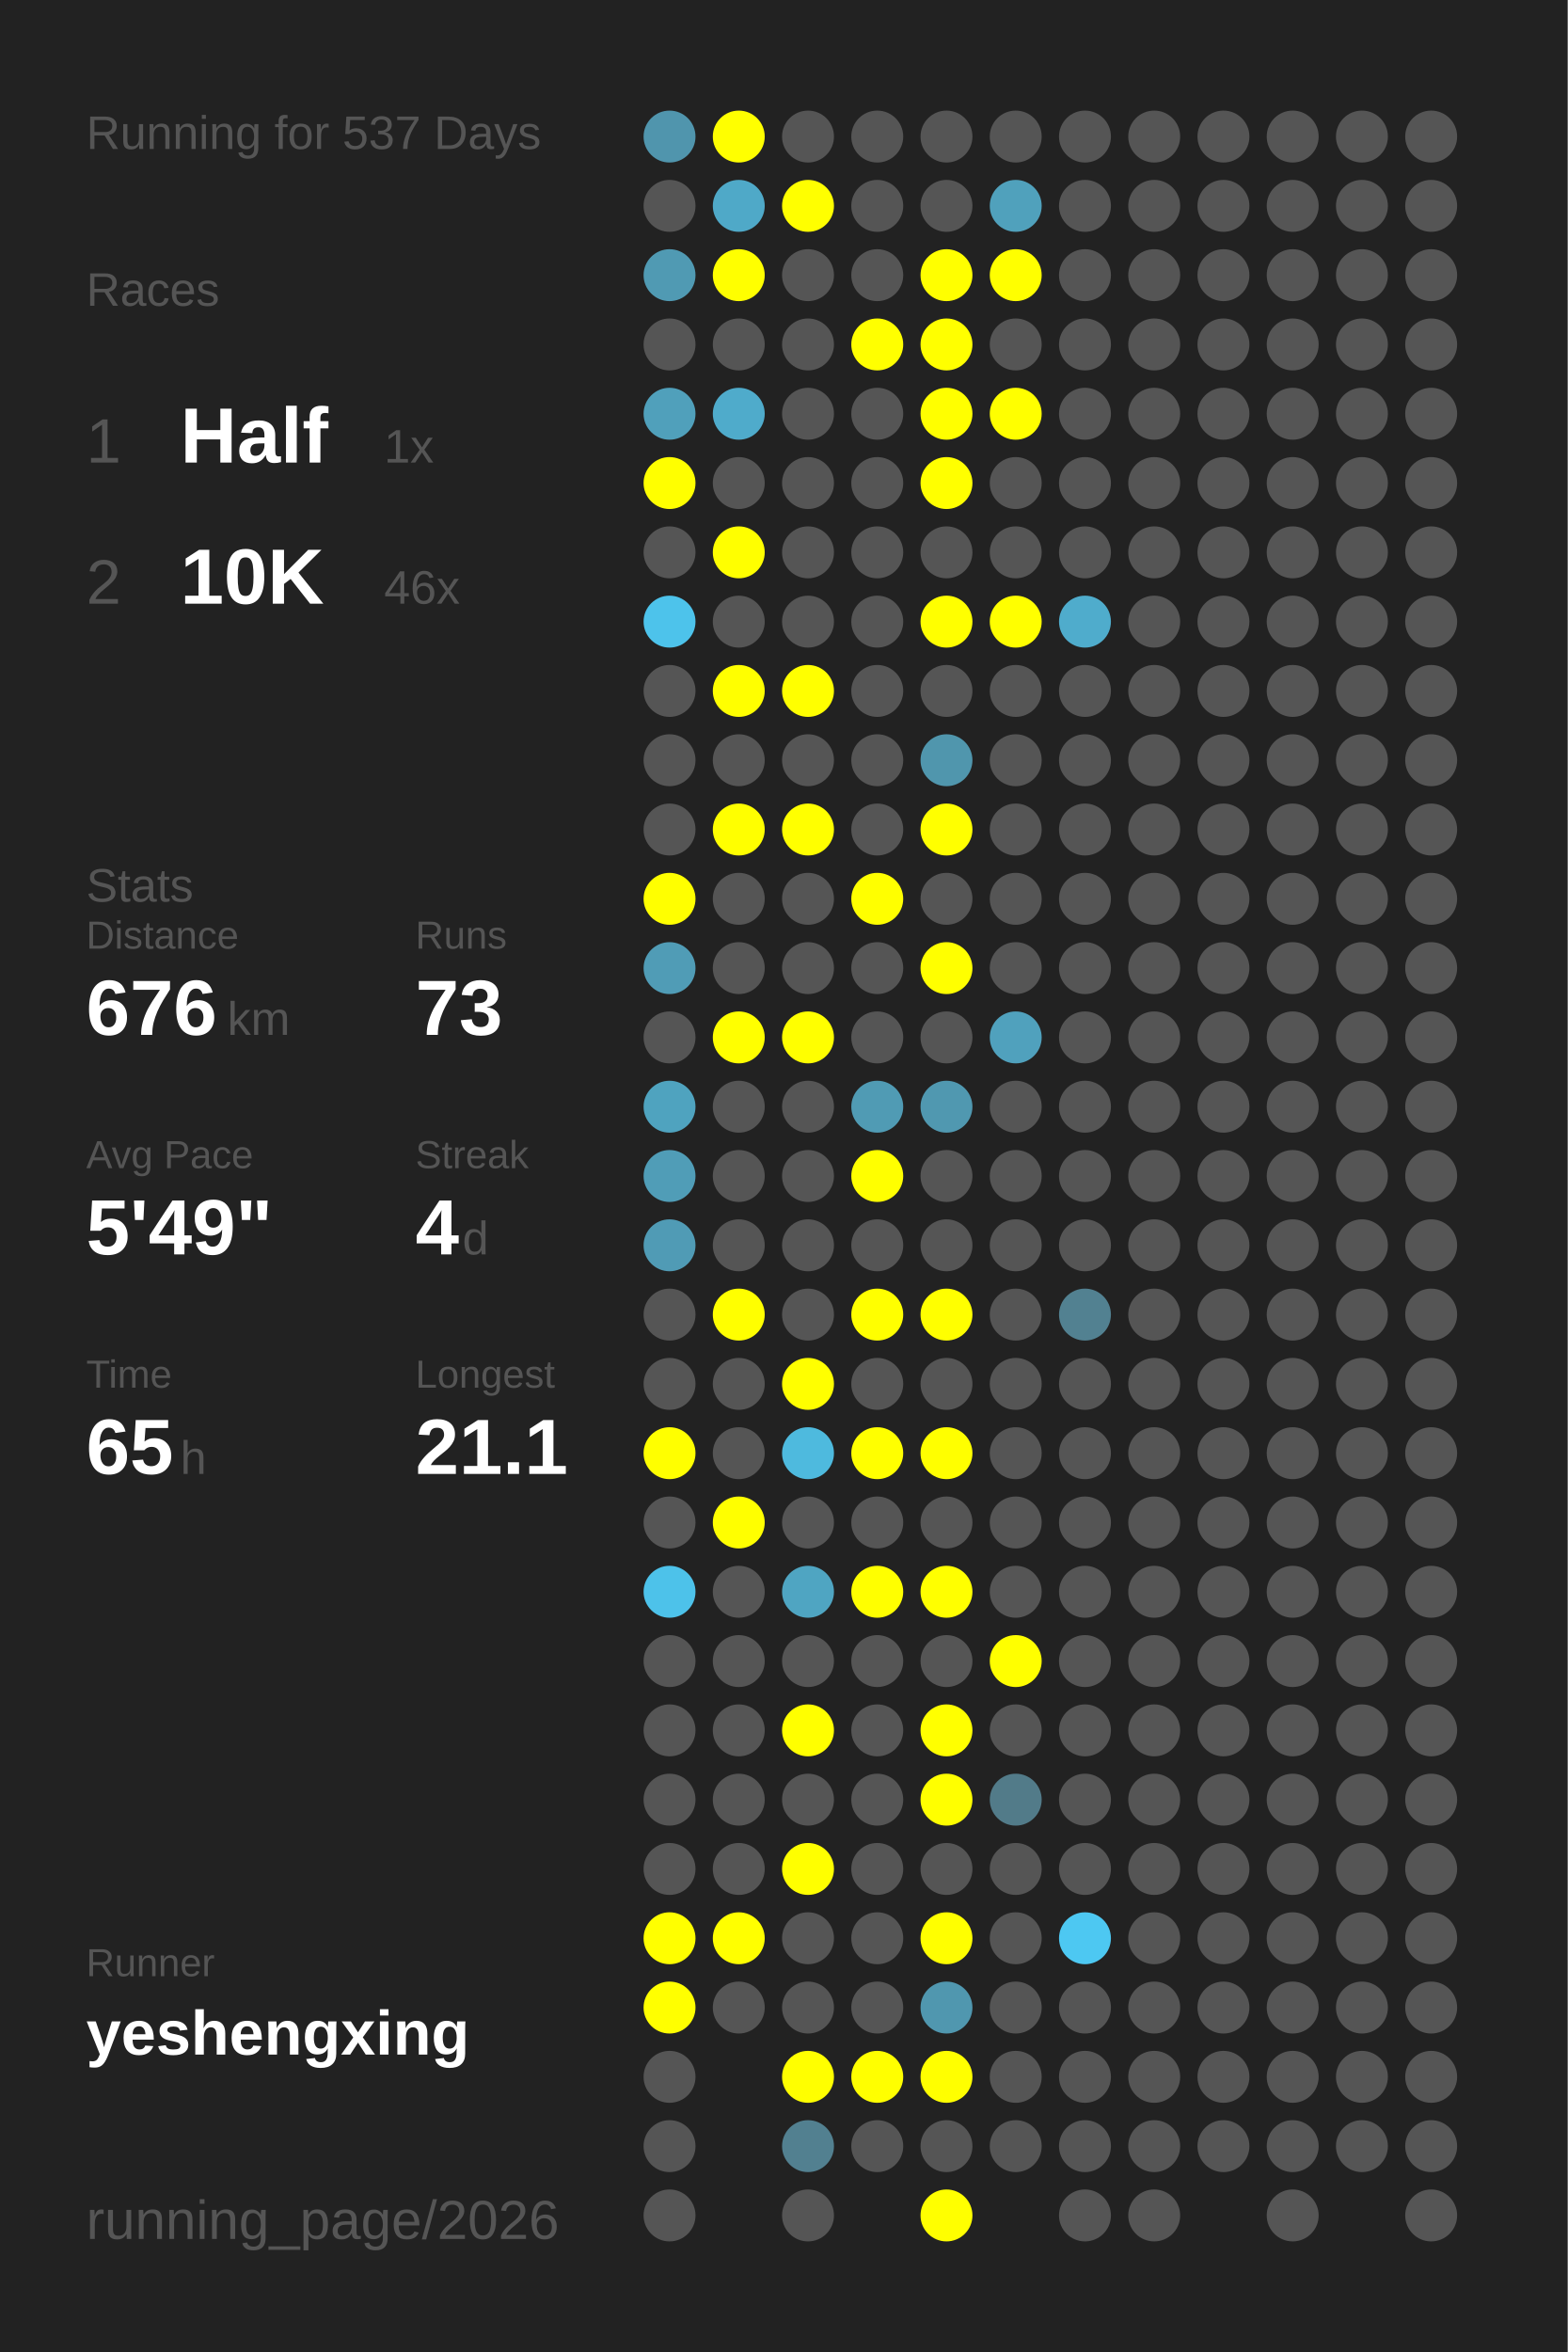
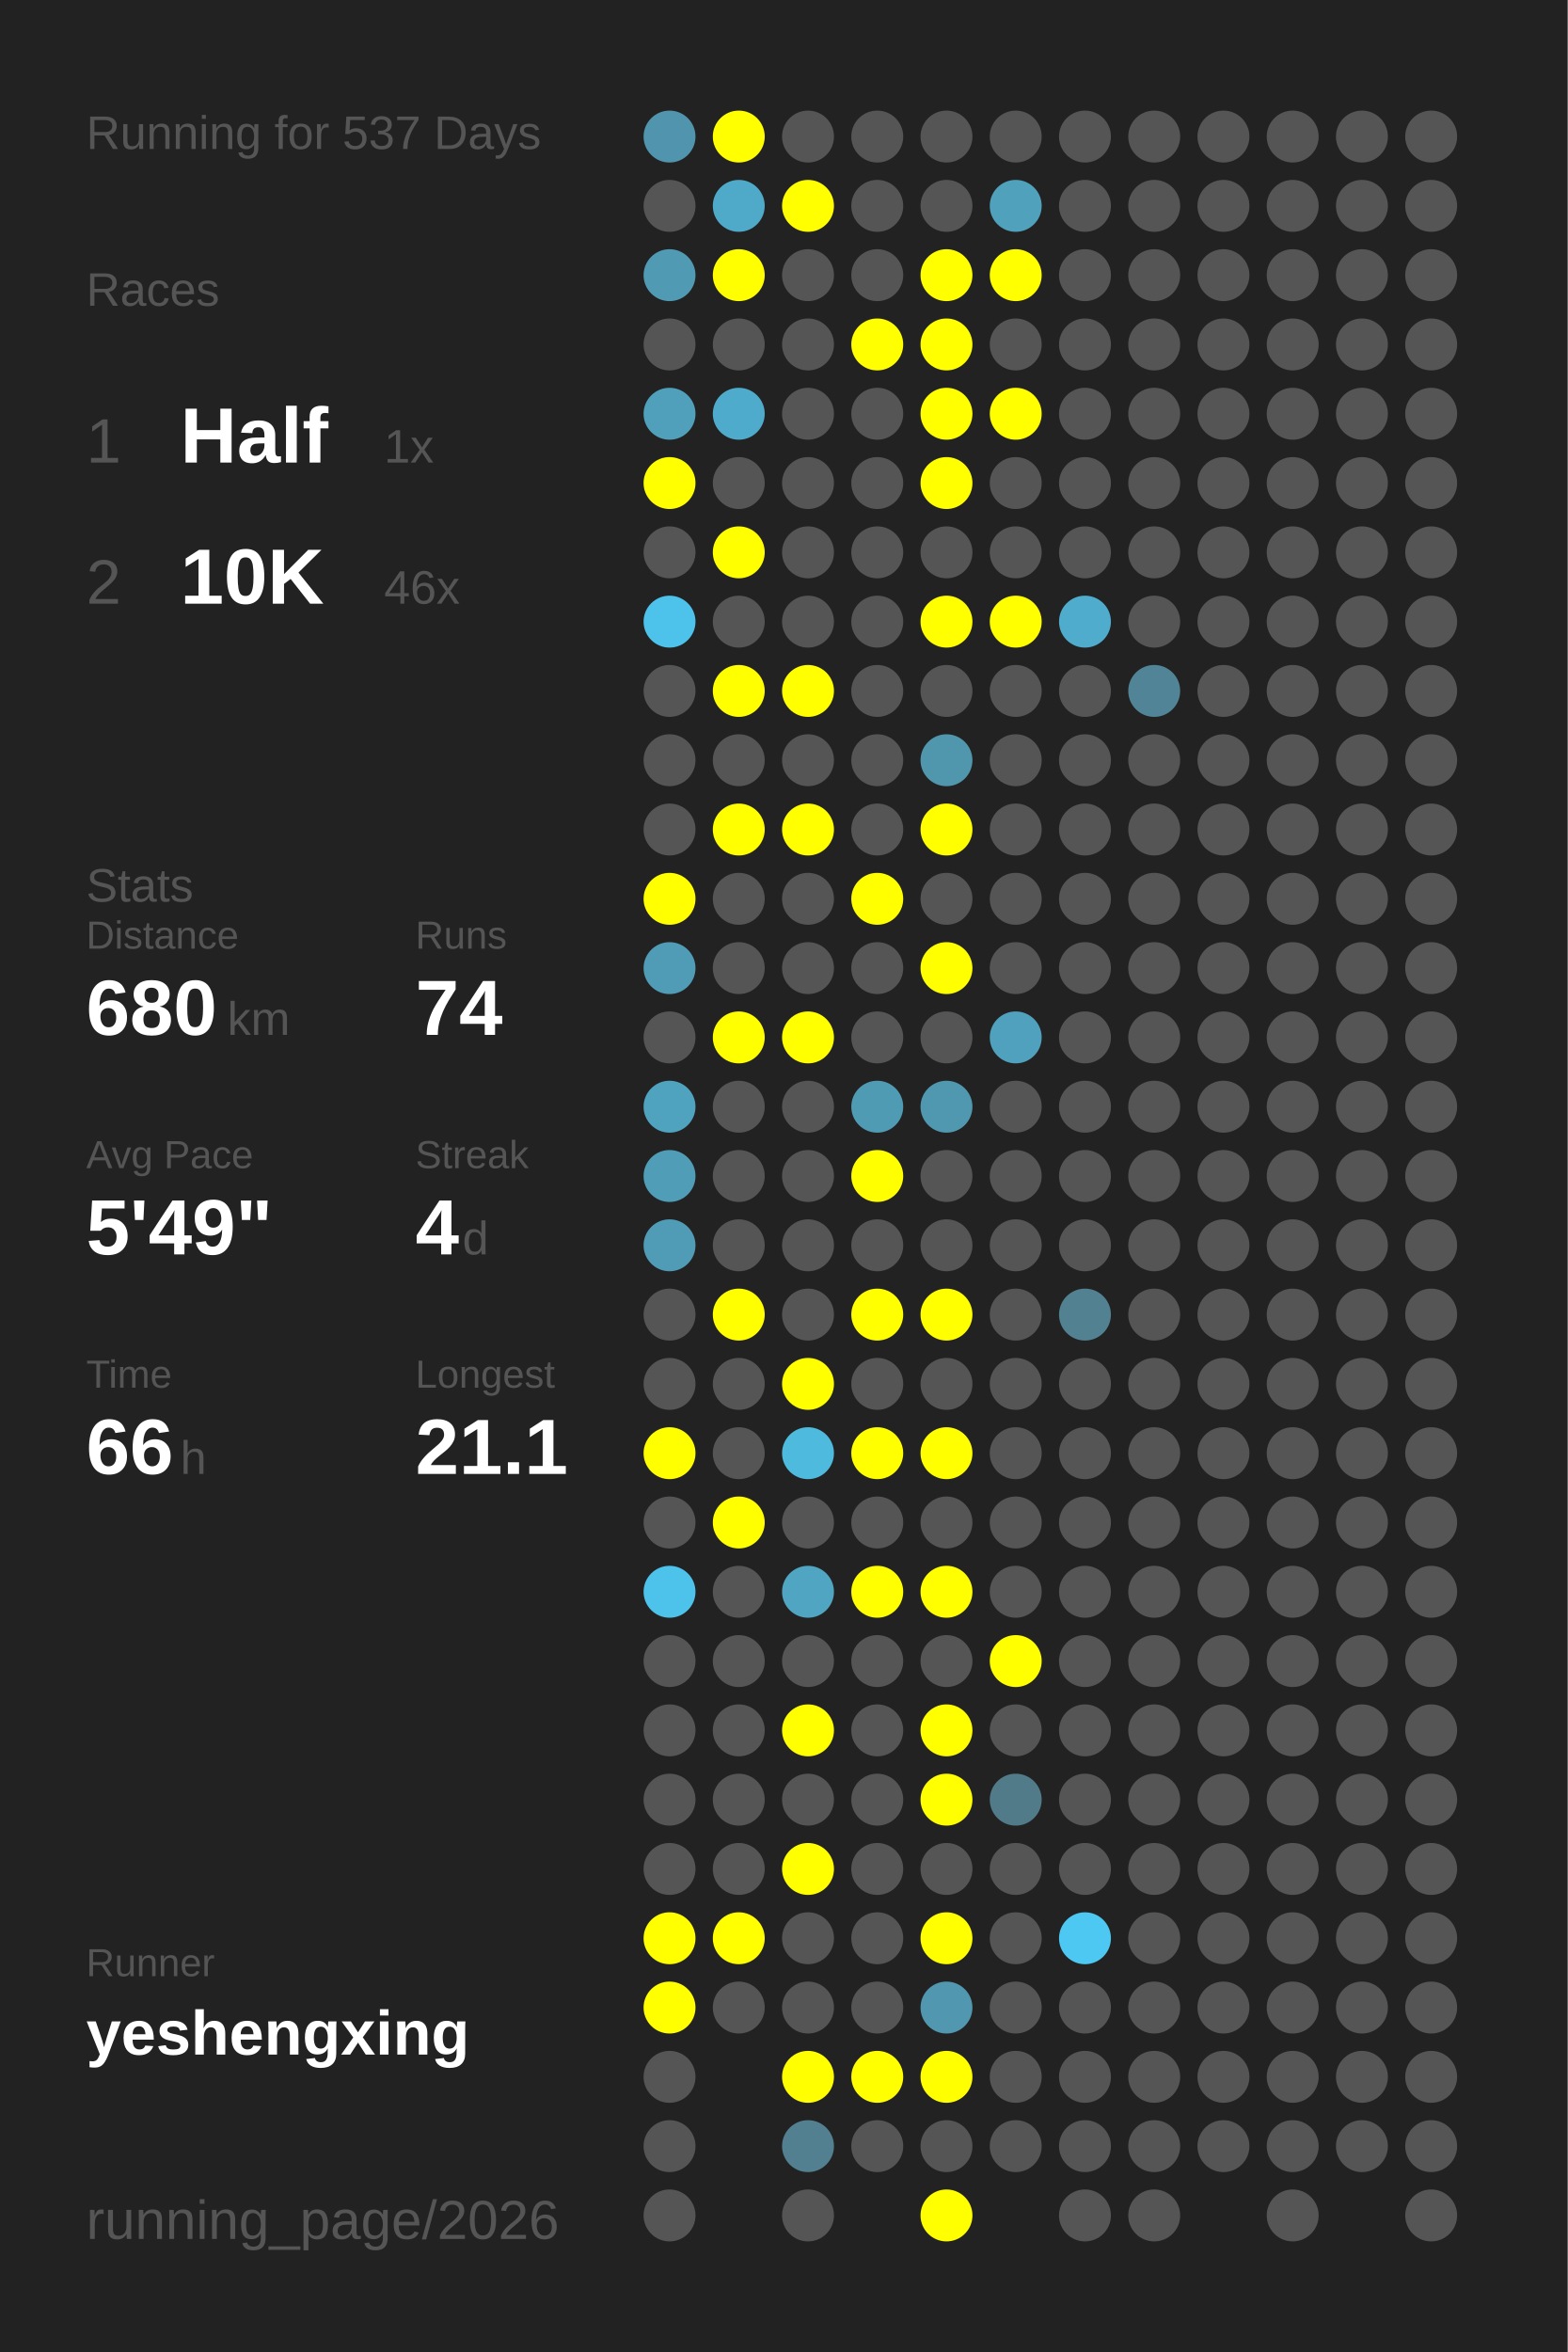
<svg xmlns="http://www.w3.org/2000/svg" baseProfile="full" height="300mm" version="1.1" viewBox="0,0,200,300" width="200mm">
  <defs />
  <rect fill="#222222" height="300" width="200" x="0" y="0" />
  <text fill="#555555" style="font-size:6px; font-family:Arial;" x="11" y="19">Running for 537 Days</text>
  <text fill="#555555" style="font-size:6px; font-family:Arial;" x="11" y="39">Races</text>
  <text fill="#555555" style="font-size:8px; font-family:Arial;" x="11" y="59">1</text>
  <text fill="#FFFFFF" style="font-size:10px; font-family:Arial; font-weight:bold;" x="23" y="59">Half</text>
  <text fill="#555555" style="font-size:6px; font-family:Arial;" x="49" y="59">1x</text>
  <text fill="#555555" style="font-size:8px; font-family:Arial;" x="11" y="77">2</text>
  <text fill="#FFFFFF" style="font-size:10px; font-family:Arial; font-weight:bold;" x="23" y="77">10K</text>
  <text fill="#555555" style="font-size:6px; font-family:Arial;" x="49" y="77">46x</text>
  <text fill="#555555" style="font-size:6px; font-family:Arial;" x="11" y="115">Stats</text>
  <text fill="#555555" style="font-size:5px; font-family:Arial;" x="11" y="121">Distance</text>
-   <text fill="#FFFFFF" style="font-size:10px; font-family:Arial; font-weight:bold;" x="11" y="132">676</text>
+   <text fill="#FFFFFF" style="font-size:10px; font-family:Arial; font-weight:bold;" x="11" y="132">680</text>
  <text fill="#555555" style="font-size:6px; font-family:Arial;" x="29" y="132">km</text>
  <text fill="#555555" style="font-size:5px; font-family:Arial;" x="53" y="121">Runs</text>
-   <text fill="#FFFFFF" style="font-size:10px; font-family:Arial; font-weight:bold;" x="53" y="132">73</text>
+   <text fill="#FFFFFF" style="font-size:10px; font-family:Arial; font-weight:bold;" x="53" y="132">74</text>
  <text fill="#555555" style="font-size:5px; font-family:Arial;" x="11" y="149">Avg Pace</text>
  <text fill="#FFFFFF" style="font-size:10px; font-family:Arial; font-weight:bold;" x="11" y="160">5'49"</text>
  <text fill="#555555" style="font-size:5px; font-family:Arial;" x="53" y="149">Streak</text>
  <text fill="#FFFFFF" style="font-size:10px; font-family:Arial; font-weight:bold;" x="53" y="160">4</text>
  <text fill="#555555" style="font-size:6px; font-family:Arial;" x="59" y="160">d</text>
  <text fill="#555555" style="font-size:5px; font-family:Arial;" x="11" y="177">Time</text>
-   <text fill="#FFFFFF" style="font-size:10px; font-family:Arial; font-weight:bold;" x="11" y="188">65</text>
+   <text fill="#FFFFFF" style="font-size:10px; font-family:Arial; font-weight:bold;" x="11" y="188">66</text>
  <text fill="#555555" style="font-size:6px; font-family:Arial;" x="23" y="188">h</text>
  <text fill="#555555" style="font-size:5px; font-family:Arial;" x="53" y="177">Longest</text>
  <text fill="#FFFFFF" style="font-size:10px; font-family:Arial; font-weight:bold;" x="53" y="188">21.1</text>
  <text fill="#555555" style="font-size:5px; font-family:Arial;" x="11" y="252.065">Runner</text>
  <text fill="#FFFFFF" style="font-size:8px; font-family:Arial; font-weight:bold;" x="11" y="262.065">yeshengxing</text>
  <text fill="#555555" style="font-size:7px; font-family:Arial;" x="11" y="285.581">running_page/2026</text>
  <circle cx="85.417" cy="17.419" fill="#5095ad" r="3.312" />
  <circle cx="85.417" cy="26.258" fill="#555555" r="3.312" />
  <circle cx="85.417" cy="35.097" fill="#509ab3" r="3.312" />
  <circle cx="85.417" cy="43.935" fill="#555555" r="3.312" />
  <circle cx="85.417" cy="52.774" fill="#50a0bb" r="3.312" />
  <circle cx="85.417" cy="61.613" fill="#FFFF00" r="3.312" />
  <circle cx="85.417" cy="70.452" fill="#555555" r="3.312" />
  <circle cx="85.417" cy="79.29" fill="#4dc3eb" r="3.312" />
  <circle cx="85.417" cy="88.129" fill="#555555" r="3.312" />
  <circle cx="85.417" cy="96.968" fill="#555555" r="3.312" />
  <circle cx="85.417" cy="105.806" fill="#555555" r="3.312" />
  <circle cx="85.417" cy="114.645" fill="#FFFF00" r="3.312" />
  <circle cx="85.417" cy="123.484" fill="#509cb6" r="3.312" />
  <circle cx="85.417" cy="132.323" fill="#555555" r="3.312" />
  <circle cx="85.417" cy="141.161" fill="#4fa3bf" r="3.312" />
  <circle cx="85.417" cy="150" fill="#509db7" r="3.312" />
  <circle cx="85.417" cy="158.839" fill="#509bb5" r="3.312" />
  <circle cx="85.417" cy="167.677" fill="#555555" r="3.312" />
  <circle cx="85.417" cy="176.516" fill="#555555" r="3.312" />
  <circle cx="85.417" cy="185.355" fill="#FFFF00" r="3.312" />
  <circle cx="85.417" cy="194.194" fill="#555555" r="3.312" />
  <circle cx="85.417" cy="203.032" fill="#4dc2ea" r="3.312" />
  <circle cx="85.417" cy="211.871" fill="#555555" r="3.312" />
  <circle cx="85.417" cy="220.71" fill="#555555" r="3.312" />
  <circle cx="85.417" cy="229.548" fill="#555555" r="3.312" />
  <circle cx="85.417" cy="238.387" fill="#555555" r="3.312" />
  <circle cx="85.417" cy="247.226" fill="#FFFF00" r="3.312" />
  <circle cx="85.417" cy="256.065" fill="#FFFF00" r="3.312" />
  <circle cx="85.417" cy="264.903" fill="#555555" r="3.312" />
  <circle cx="85.417" cy="273.742" fill="#555555" r="3.312" />
  <circle cx="85.417" cy="282.581" fill="#555555" r="3.312" />
  <circle cx="94.25" cy="17.419" fill="#FFFF00" r="3.312" />
  <circle cx="94.25" cy="26.258" fill="#4fa9c8" r="3.312" />
  <circle cx="94.25" cy="35.097" fill="#FFFF00" r="3.312" />
  <circle cx="94.25" cy="43.935" fill="#555555" r="3.312" />
  <circle cx="94.25" cy="52.774" fill="#4fabcb" r="3.312" />
  <circle cx="94.25" cy="61.613" fill="#555555" r="3.312" />
  <circle cx="94.25" cy="70.452" fill="#FFFF00" r="3.312" />
  <circle cx="94.25" cy="79.29" fill="#555555" r="3.312" />
  <circle cx="94.25" cy="88.129" fill="#FFFF00" r="3.312" />
  <circle cx="94.25" cy="96.968" fill="#555555" r="3.312" />
  <circle cx="94.25" cy="105.806" fill="#FFFF00" r="3.312" />
  <circle cx="94.25" cy="114.645" fill="#555555" r="3.312" />
  <circle cx="94.25" cy="123.484" fill="#555555" r="3.312" />
  <circle cx="94.25" cy="132.323" fill="#FFFF00" r="3.312" />
  <circle cx="94.25" cy="141.161" fill="#555555" r="3.312" />
  <circle cx="94.25" cy="150" fill="#555555" r="3.312" />
  <circle cx="94.25" cy="158.839" fill="#555555" r="3.312" />
  <circle cx="94.25" cy="167.677" fill="#FFFF00" r="3.312" />
  <circle cx="94.25" cy="176.516" fill="#555555" r="3.312" />
  <circle cx="94.25" cy="185.355" fill="#555555" r="3.312" />
  <circle cx="94.25" cy="194.194" fill="#FFFF00" r="3.312" />
  <circle cx="94.25" cy="203.032" fill="#555555" r="3.312" />
  <circle cx="94.25" cy="211.871" fill="#555555" r="3.312" />
  <circle cx="94.25" cy="220.71" fill="#555555" r="3.312" />
  <circle cx="94.25" cy="229.548" fill="#555555" r="3.312" />
  <circle cx="94.25" cy="238.387" fill="#555555" r="3.312" />
  <circle cx="94.25" cy="247.226" fill="#FFFF00" r="3.312" />
  <circle cx="94.25" cy="256.065" fill="#555555" r="3.312" />
  <circle cx="103.083" cy="17.419" fill="#555555" r="3.312" />
  <circle cx="103.083" cy="26.258" fill="#FFFF00" r="3.312" />
  <circle cx="103.083" cy="35.097" fill="#555555" r="3.312" />
  <circle cx="103.083" cy="43.935" fill="#555555" r="3.312" />
  <circle cx="103.083" cy="52.774" fill="#555555" r="3.312" />
  <circle cx="103.083" cy="61.613" fill="#555555" r="3.312" />
  <circle cx="103.083" cy="70.452" fill="#555555" r="3.312" />
  <circle cx="103.083" cy="79.29" fill="#555555" r="3.312" />
  <circle cx="103.083" cy="88.129" fill="#FFFF00" r="3.312" />
  <circle cx="103.083" cy="96.968" fill="#555555" r="3.312" />
  <circle cx="103.083" cy="105.806" fill="#FFFF00" r="3.312" />
  <circle cx="103.083" cy="114.645" fill="#555555" r="3.312" />
  <circle cx="103.083" cy="123.484" fill="#555555" r="3.312" />
  <circle cx="103.083" cy="132.323" fill="#FFFF00" r="3.312" />
  <circle cx="103.083" cy="141.161" fill="#555555" r="3.312" />
  <circle cx="103.083" cy="150" fill="#555555" r="3.312" />
  <circle cx="103.083" cy="158.839" fill="#555555" r="3.312" />
  <circle cx="103.083" cy="167.677" fill="#555555" r="3.312" />
  <circle cx="103.083" cy="176.516" fill="#FFFF00" r="3.312" />
  <circle cx="103.083" cy="185.355" fill="#4ebade" r="3.312" />
  <circle cx="103.083" cy="194.194" fill="#555555" r="3.312" />
  <circle cx="103.083" cy="203.032" fill="#4fa5c2" r="3.312" />
  <circle cx="103.083" cy="211.871" fill="#555555" r="3.312" />
  <circle cx="103.083" cy="220.71" fill="#FFFF00" r="3.312" />
  <circle cx="103.083" cy="229.548" fill="#555555" r="3.312" />
  <circle cx="103.083" cy="238.387" fill="#FFFF00" r="3.312" />
  <circle cx="103.083" cy="247.226" fill="#555555" r="3.312" />
  <circle cx="103.083" cy="256.065" fill="#555555" r="3.312" />
  <circle cx="103.083" cy="264.903" fill="#FFFF00" r="3.312" />
  <circle cx="103.083" cy="273.742" fill="#528090" r="3.312" />
  <circle cx="103.083" cy="282.581" fill="#555555" r="3.312" />
  <circle cx="111.917" cy="17.419" fill="#555555" r="3.312" />
  <circle cx="111.917" cy="26.258" fill="#555555" r="3.312" />
  <circle cx="111.917" cy="35.097" fill="#555555" r="3.312" />
  <circle cx="111.917" cy="43.935" fill="#FFFF00" r="3.312" />
  <circle cx="111.917" cy="52.774" fill="#555555" r="3.312" />
  <circle cx="111.917" cy="61.613" fill="#555555" r="3.312" />
  <circle cx="111.917" cy="70.452" fill="#555555" r="3.312" />
  <circle cx="111.917" cy="79.29" fill="#555555" r="3.312" />
  <circle cx="111.917" cy="88.129" fill="#555555" r="3.312" />
  <circle cx="111.917" cy="96.968" fill="#555555" r="3.312" />
  <circle cx="111.917" cy="105.806" fill="#555555" r="3.312" />
  <circle cx="111.917" cy="114.645" fill="#FFFF00" r="3.312" />
  <circle cx="111.917" cy="123.484" fill="#555555" r="3.312" />
  <circle cx="111.917" cy="132.323" fill="#555555" r="3.312" />
  <circle cx="111.917" cy="141.161" fill="#509bb4" r="3.312" />
  <circle cx="111.917" cy="150" fill="#FFFF00" r="3.312" />
  <circle cx="111.917" cy="158.839" fill="#555555" r="3.312" />
  <circle cx="111.917" cy="167.677" fill="#FFFF00" r="3.312" />
  <circle cx="111.917" cy="176.516" fill="#555555" r="3.312" />
  <circle cx="111.917" cy="185.355" fill="#FFFF00" r="3.312" />
  <circle cx="111.917" cy="194.194" fill="#555555" r="3.312" />
  <circle cx="111.917" cy="203.032" fill="#FFFF00" r="3.312" />
  <circle cx="111.917" cy="211.871" fill="#555555" r="3.312" />
  <circle cx="111.917" cy="220.71" fill="#555555" r="3.312" />
  <circle cx="111.917" cy="229.548" fill="#555555" r="3.312" />
  <circle cx="111.917" cy="238.387" fill="#555555" r="3.312" />
  <circle cx="111.917" cy="247.226" fill="#555555" r="3.312" />
  <circle cx="111.917" cy="256.065" fill="#555555" r="3.312" />
  <circle cx="111.917" cy="264.903" fill="#FFFF00" r="3.312" />
  <circle cx="111.917" cy="273.742" fill="#555555" r="3.312" />
  <circle cx="120.75" cy="17.419" fill="#555555" r="3.312" />
  <circle cx="120.75" cy="26.258" fill="#555555" r="3.312" />
  <circle cx="120.75" cy="35.097" fill="#FFFF00" r="3.312" />
  <circle cx="120.75" cy="43.935" fill="#FFFF00" r="3.312" />
  <circle cx="120.75" cy="52.774" fill="#FFFF00" r="3.312" />
  <circle cx="120.75" cy="61.613" fill="#FFFF00" r="3.312" />
  <circle cx="120.75" cy="70.452" fill="#555555" r="3.312" />
  <circle cx="120.75" cy="79.29" fill="#FFFF00" r="3.312" />
  <circle cx="120.75" cy="88.129" fill="#555555" r="3.312" />
  <circle cx="120.75" cy="96.968" fill="#5096ad" r="3.312" />
  <circle cx="120.75" cy="105.806" fill="#FFFF00" r="3.312" />
  <circle cx="120.75" cy="114.645" fill="#555555" r="3.312" />
  <circle cx="120.75" cy="123.484" fill="#FFFF00" r="3.312" />
  <circle cx="120.75" cy="132.323" fill="#555555" r="3.312" />
  <circle cx="120.75" cy="141.161" fill="#5098b0" r="3.312" />
  <circle cx="120.75" cy="150" fill="#555555" r="3.312" />
  <circle cx="120.75" cy="158.839" fill="#555555" r="3.312" />
  <circle cx="120.75" cy="167.677" fill="#FFFF00" r="3.312" />
  <circle cx="120.75" cy="176.516" fill="#555555" r="3.312" />
  <circle cx="120.75" cy="185.355" fill="#FFFF00" r="3.312" />
  <circle cx="120.75" cy="194.194" fill="#555555" r="3.312" />
  <circle cx="120.75" cy="203.032" fill="#FFFF00" r="3.312" />
  <circle cx="120.75" cy="211.871" fill="#555555" r="3.312" />
  <circle cx="120.75" cy="220.71" fill="#FFFF00" r="3.312" />
  <circle cx="120.75" cy="229.548" fill="#FFFF00" r="3.312" />
  <circle cx="120.75" cy="238.387" fill="#555555" r="3.312" />
  <circle cx="120.75" cy="247.226" fill="#FFFF00" r="3.312" />
  <circle cx="120.75" cy="256.065" fill="#5097af" r="3.312" />
  <circle cx="120.75" cy="264.903" fill="#FFFF00" r="3.312" />
  <circle cx="120.75" cy="273.742" fill="#555555" r="3.312" />
  <circle cx="120.75" cy="282.581" fill="#FFFF00" r="3.312" />
  <circle cx="129.583" cy="17.419" fill="#555555" r="3.312" />
  <circle cx="129.583" cy="26.258" fill="#50a1bc" r="3.312" />
  <circle cx="129.583" cy="35.097" fill="#FFFF00" r="3.312" />
  <circle cx="129.583" cy="43.935" fill="#555555" r="3.312" />
  <circle cx="129.583" cy="52.774" fill="#FFFF00" r="3.312" />
  <circle cx="129.583" cy="61.613" fill="#555555" r="3.312" />
  <circle cx="129.583" cy="70.452" fill="#555555" r="3.312" />
  <circle cx="129.583" cy="79.29" fill="#FFFF00" r="3.312" />
  <circle cx="129.583" cy="88.129" fill="#555555" r="3.312" />
  <circle cx="129.583" cy="96.968" fill="#555555" r="3.312" />
  <circle cx="129.583" cy="105.806" fill="#555555" r="3.312" />
  <circle cx="129.583" cy="114.645" fill="#555555" r="3.312" />
  <circle cx="129.583" cy="123.484" fill="#555555" r="3.312" />
  <circle cx="129.583" cy="132.323" fill="#50a1bd" r="3.312" />
  <circle cx="129.583" cy="141.161" fill="#555555" r="3.312" />
  <circle cx="129.583" cy="150" fill="#555555" r="3.312" />
  <circle cx="129.583" cy="158.839" fill="#555555" r="3.312" />
  <circle cx="129.583" cy="167.677" fill="#555555" r="3.312" />
  <circle cx="129.583" cy="176.516" fill="#555555" r="3.312" />
  <circle cx="129.583" cy="185.355" fill="#555555" r="3.312" />
  <circle cx="129.583" cy="194.194" fill="#555555" r="3.312" />
  <circle cx="129.583" cy="203.032" fill="#555555" r="3.312" />
  <circle cx="129.583" cy="211.871" fill="#FFFF00" r="3.312" />
  <circle cx="129.583" cy="220.71" fill="#555555" r="3.312" />
  <circle cx="129.583" cy="229.548" fill="#527b89" r="3.312" />
  <circle cx="129.583" cy="238.387" fill="#555555" r="3.312" />
  <circle cx="129.583" cy="247.226" fill="#555555" r="3.312" />
  <circle cx="129.583" cy="256.065" fill="#555555" r="3.312" />
  <circle cx="129.583" cy="264.903" fill="#555555" r="3.312" />
  <circle cx="129.583" cy="273.742" fill="#555555" r="3.312" />
  <circle cx="138.417" cy="17.419" fill="#555555" r="3.312" />
  <circle cx="138.417" cy="26.258" fill="#555555" r="3.312" />
  <circle cx="138.417" cy="35.097" fill="#555555" r="3.312" />
  <circle cx="138.417" cy="43.935" fill="#555555" r="3.312" />
  <circle cx="138.417" cy="52.774" fill="#555555" r="3.312" />
  <circle cx="138.417" cy="61.613" fill="#555555" r="3.312" />
  <circle cx="138.417" cy="70.452" fill="#555555" r="3.312" />
  <circle cx="138.417" cy="79.29" fill="#4faccc" r="3.312" />
  <circle cx="138.417" cy="88.129" fill="#555555" r="3.312" />
  <circle cx="138.417" cy="96.968" fill="#555555" r="3.312" />
  <circle cx="138.417" cy="105.806" fill="#555555" r="3.312" />
  <circle cx="138.417" cy="114.645" fill="#555555" r="3.312" />
  <circle cx="138.417" cy="123.484" fill="#555555" r="3.312" />
  <circle cx="138.417" cy="132.323" fill="#555555" r="3.312" />
  <circle cx="138.417" cy="141.161" fill="#555555" r="3.312" />
  <circle cx="138.417" cy="150" fill="#555555" r="3.312" />
  <circle cx="138.417" cy="158.839" fill="#555555" r="3.312" />
  <circle cx="138.417" cy="167.677" fill="#528191" r="3.312" />
  <circle cx="138.417" cy="176.516" fill="#555555" r="3.312" />
  <circle cx="138.417" cy="185.355" fill="#555555" r="3.312" />
  <circle cx="138.417" cy="194.194" fill="#555555" r="3.312" />
  <circle cx="138.417" cy="203.032" fill="#555555" r="3.312" />
  <circle cx="138.417" cy="211.871" fill="#555555" r="3.312" />
  <circle cx="138.417" cy="220.71" fill="#555555" r="3.312" />
  <circle cx="138.417" cy="229.548" fill="#555555" r="3.312" />
  <circle cx="138.417" cy="238.387" fill="#555555" r="3.312" />
  <circle cx="138.417" cy="247.226" fill="#4dc8f2" r="3.312" />
  <circle cx="138.417" cy="256.065" fill="#555555" r="3.312" />
  <circle cx="138.417" cy="264.903" fill="#555555" r="3.312" />
  <circle cx="138.417" cy="273.742" fill="#555555" r="3.312" />
  <circle cx="138.417" cy="282.581" fill="#555555" r="3.312" />
  <circle cx="147.25" cy="17.419" fill="#555555" r="3.312" />
  <circle cx="147.25" cy="26.258" fill="#555555" r="3.312" />
  <circle cx="147.25" cy="35.097" fill="#555555" r="3.312" />
  <circle cx="147.25" cy="43.935" fill="#555555" r="3.312" />
  <circle cx="147.25" cy="52.774" fill="#555555" r="3.312" />
  <circle cx="147.25" cy="61.613" fill="#555555" r="3.312" />
  <circle cx="147.25" cy="70.452" fill="#555555" r="3.312" />
  <circle cx="147.25" cy="79.29" fill="#555555" r="3.312" />
-   <circle cx="147.25" cy="88.129" fill="#555555" r="3.312" />
+   <circle cx="147.25" cy="88.129" fill="#518496" r="3.312" />
  <circle cx="147.25" cy="96.968" fill="#555555" r="3.312" />
  <circle cx="147.25" cy="105.806" fill="#555555" r="3.312" />
  <circle cx="147.25" cy="114.645" fill="#555555" r="3.312" />
  <circle cx="147.25" cy="123.484" fill="#555555" r="3.312" />
  <circle cx="147.25" cy="132.323" fill="#555555" r="3.312" />
  <circle cx="147.25" cy="141.161" fill="#555555" r="3.312" />
  <circle cx="147.25" cy="150" fill="#555555" r="3.312" />
  <circle cx="147.25" cy="158.839" fill="#555555" r="3.312" />
  <circle cx="147.25" cy="167.677" fill="#555555" r="3.312" />
  <circle cx="147.25" cy="176.516" fill="#555555" r="3.312" />
  <circle cx="147.25" cy="185.355" fill="#555555" r="3.312" />
  <circle cx="147.25" cy="194.194" fill="#555555" r="3.312" />
  <circle cx="147.25" cy="203.032" fill="#555555" r="3.312" />
  <circle cx="147.25" cy="211.871" fill="#555555" r="3.312" />
  <circle cx="147.25" cy="220.71" fill="#555555" r="3.312" />
  <circle cx="147.25" cy="229.548" fill="#555555" r="3.312" />
  <circle cx="147.25" cy="238.387" fill="#555555" r="3.312" />
  <circle cx="147.25" cy="247.226" fill="#555555" r="3.312" />
  <circle cx="147.25" cy="256.065" fill="#555555" r="3.312" />
  <circle cx="147.25" cy="264.903" fill="#555555" r="3.312" />
  <circle cx="147.25" cy="273.742" fill="#555555" r="3.312" />
  <circle cx="147.25" cy="282.581" fill="#555555" r="3.312" />
  <circle cx="156.083" cy="17.419" fill="#555555" r="3.312" />
  <circle cx="156.083" cy="26.258" fill="#555555" r="3.312" />
  <circle cx="156.083" cy="35.097" fill="#555555" r="3.312" />
  <circle cx="156.083" cy="43.935" fill="#555555" r="3.312" />
  <circle cx="156.083" cy="52.774" fill="#555555" r="3.312" />
  <circle cx="156.083" cy="61.613" fill="#555555" r="3.312" />
  <circle cx="156.083" cy="70.452" fill="#555555" r="3.312" />
  <circle cx="156.083" cy="79.29" fill="#555555" r="3.312" />
  <circle cx="156.083" cy="88.129" fill="#555555" r="3.312" />
  <circle cx="156.083" cy="96.968" fill="#555555" r="3.312" />
  <circle cx="156.083" cy="105.806" fill="#555555" r="3.312" />
  <circle cx="156.083" cy="114.645" fill="#555555" r="3.312" />
  <circle cx="156.083" cy="123.484" fill="#555555" r="3.312" />
  <circle cx="156.083" cy="132.323" fill="#555555" r="3.312" />
  <circle cx="156.083" cy="141.161" fill="#555555" r="3.312" />
  <circle cx="156.083" cy="150" fill="#555555" r="3.312" />
  <circle cx="156.083" cy="158.839" fill="#555555" r="3.312" />
  <circle cx="156.083" cy="167.677" fill="#555555" r="3.312" />
  <circle cx="156.083" cy="176.516" fill="#555555" r="3.312" />
  <circle cx="156.083" cy="185.355" fill="#555555" r="3.312" />
  <circle cx="156.083" cy="194.194" fill="#555555" r="3.312" />
  <circle cx="156.083" cy="203.032" fill="#555555" r="3.312" />
  <circle cx="156.083" cy="211.871" fill="#555555" r="3.312" />
  <circle cx="156.083" cy="220.71" fill="#555555" r="3.312" />
  <circle cx="156.083" cy="229.548" fill="#555555" r="3.312" />
  <circle cx="156.083" cy="238.387" fill="#555555" r="3.312" />
  <circle cx="156.083" cy="247.226" fill="#555555" r="3.312" />
  <circle cx="156.083" cy="256.065" fill="#555555" r="3.312" />
  <circle cx="156.083" cy="264.903" fill="#555555" r="3.312" />
  <circle cx="156.083" cy="273.742" fill="#555555" r="3.312" />
  <circle cx="164.917" cy="17.419" fill="#555555" r="3.312" />
  <circle cx="164.917" cy="26.258" fill="#555555" r="3.312" />
  <circle cx="164.917" cy="35.097" fill="#555555" r="3.312" />
  <circle cx="164.917" cy="43.935" fill="#555555" r="3.312" />
  <circle cx="164.917" cy="52.774" fill="#555555" r="3.312" />
  <circle cx="164.917" cy="61.613" fill="#555555" r="3.312" />
  <circle cx="164.917" cy="70.452" fill="#555555" r="3.312" />
  <circle cx="164.917" cy="79.29" fill="#555555" r="3.312" />
  <circle cx="164.917" cy="88.129" fill="#555555" r="3.312" />
  <circle cx="164.917" cy="96.968" fill="#555555" r="3.312" />
  <circle cx="164.917" cy="105.806" fill="#555555" r="3.312" />
  <circle cx="164.917" cy="114.645" fill="#555555" r="3.312" />
  <circle cx="164.917" cy="123.484" fill="#555555" r="3.312" />
  <circle cx="164.917" cy="132.323" fill="#555555" r="3.312" />
  <circle cx="164.917" cy="141.161" fill="#555555" r="3.312" />
  <circle cx="164.917" cy="150" fill="#555555" r="3.312" />
  <circle cx="164.917" cy="158.839" fill="#555555" r="3.312" />
  <circle cx="164.917" cy="167.677" fill="#555555" r="3.312" />
  <circle cx="164.917" cy="176.516" fill="#555555" r="3.312" />
  <circle cx="164.917" cy="185.355" fill="#555555" r="3.312" />
  <circle cx="164.917" cy="194.194" fill="#555555" r="3.312" />
  <circle cx="164.917" cy="203.032" fill="#555555" r="3.312" />
  <circle cx="164.917" cy="211.871" fill="#555555" r="3.312" />
  <circle cx="164.917" cy="220.71" fill="#555555" r="3.312" />
  <circle cx="164.917" cy="229.548" fill="#555555" r="3.312" />
  <circle cx="164.917" cy="238.387" fill="#555555" r="3.312" />
  <circle cx="164.917" cy="247.226" fill="#555555" r="3.312" />
  <circle cx="164.917" cy="256.065" fill="#555555" r="3.312" />
  <circle cx="164.917" cy="264.903" fill="#555555" r="3.312" />
  <circle cx="164.917" cy="273.742" fill="#555555" r="3.312" />
  <circle cx="164.917" cy="282.581" fill="#555555" r="3.312" />
  <circle cx="173.75" cy="17.419" fill="#555555" r="3.312" />
  <circle cx="173.75" cy="26.258" fill="#555555" r="3.312" />
  <circle cx="173.75" cy="35.097" fill="#555555" r="3.312" />
  <circle cx="173.75" cy="43.935" fill="#555555" r="3.312" />
  <circle cx="173.75" cy="52.774" fill="#555555" r="3.312" />
  <circle cx="173.75" cy="61.613" fill="#555555" r="3.312" />
  <circle cx="173.75" cy="70.452" fill="#555555" r="3.312" />
  <circle cx="173.75" cy="79.29" fill="#555555" r="3.312" />
  <circle cx="173.75" cy="88.129" fill="#555555" r="3.312" />
  <circle cx="173.75" cy="96.968" fill="#555555" r="3.312" />
  <circle cx="173.75" cy="105.806" fill="#555555" r="3.312" />
  <circle cx="173.75" cy="114.645" fill="#555555" r="3.312" />
  <circle cx="173.75" cy="123.484" fill="#555555" r="3.312" />
  <circle cx="173.75" cy="132.323" fill="#555555" r="3.312" />
  <circle cx="173.75" cy="141.161" fill="#555555" r="3.312" />
  <circle cx="173.75" cy="150" fill="#555555" r="3.312" />
  <circle cx="173.75" cy="158.839" fill="#555555" r="3.312" />
  <circle cx="173.75" cy="167.677" fill="#555555" r="3.312" />
  <circle cx="173.75" cy="176.516" fill="#555555" r="3.312" />
  <circle cx="173.75" cy="185.355" fill="#555555" r="3.312" />
  <circle cx="173.75" cy="194.194" fill="#555555" r="3.312" />
  <circle cx="173.75" cy="203.032" fill="#555555" r="3.312" />
  <circle cx="173.75" cy="211.871" fill="#555555" r="3.312" />
  <circle cx="173.75" cy="220.71" fill="#555555" r="3.312" />
  <circle cx="173.75" cy="229.548" fill="#555555" r="3.312" />
  <circle cx="173.75" cy="238.387" fill="#555555" r="3.312" />
  <circle cx="173.75" cy="247.226" fill="#555555" r="3.312" />
  <circle cx="173.75" cy="256.065" fill="#555555" r="3.312" />
  <circle cx="173.75" cy="264.903" fill="#555555" r="3.312" />
  <circle cx="173.75" cy="273.742" fill="#555555" r="3.312" />
  <circle cx="182.583" cy="17.419" fill="#555555" r="3.312" />
  <circle cx="182.583" cy="26.258" fill="#555555" r="3.312" />
  <circle cx="182.583" cy="35.097" fill="#555555" r="3.312" />
  <circle cx="182.583" cy="43.935" fill="#555555" r="3.312" />
  <circle cx="182.583" cy="52.774" fill="#555555" r="3.312" />
  <circle cx="182.583" cy="61.613" fill="#555555" r="3.312" />
  <circle cx="182.583" cy="70.452" fill="#555555" r="3.312" />
  <circle cx="182.583" cy="79.29" fill="#555555" r="3.312" />
  <circle cx="182.583" cy="88.129" fill="#555555" r="3.312" />
  <circle cx="182.583" cy="96.968" fill="#555555" r="3.312" />
  <circle cx="182.583" cy="105.806" fill="#555555" r="3.312" />
  <circle cx="182.583" cy="114.645" fill="#555555" r="3.312" />
  <circle cx="182.583" cy="123.484" fill="#555555" r="3.312" />
  <circle cx="182.583" cy="132.323" fill="#555555" r="3.312" />
  <circle cx="182.583" cy="141.161" fill="#555555" r="3.312" />
  <circle cx="182.583" cy="150" fill="#555555" r="3.312" />
  <circle cx="182.583" cy="158.839" fill="#555555" r="3.312" />
  <circle cx="182.583" cy="167.677" fill="#555555" r="3.312" />
  <circle cx="182.583" cy="176.516" fill="#555555" r="3.312" />
  <circle cx="182.583" cy="185.355" fill="#555555" r="3.312" />
  <circle cx="182.583" cy="194.194" fill="#555555" r="3.312" />
  <circle cx="182.583" cy="203.032" fill="#555555" r="3.312" />
  <circle cx="182.583" cy="211.871" fill="#555555" r="3.312" />
  <circle cx="182.583" cy="220.71" fill="#555555" r="3.312" />
  <circle cx="182.583" cy="229.548" fill="#555555" r="3.312" />
  <circle cx="182.583" cy="238.387" fill="#555555" r="3.312" />
  <circle cx="182.583" cy="247.226" fill="#555555" r="3.312" />
  <circle cx="182.583" cy="256.065" fill="#555555" r="3.312" />
  <circle cx="182.583" cy="264.903" fill="#555555" r="3.312" />
  <circle cx="182.583" cy="273.742" fill="#555555" r="3.312" />
  <circle cx="182.583" cy="282.581" fill="#555555" r="3.312" />
</svg>
